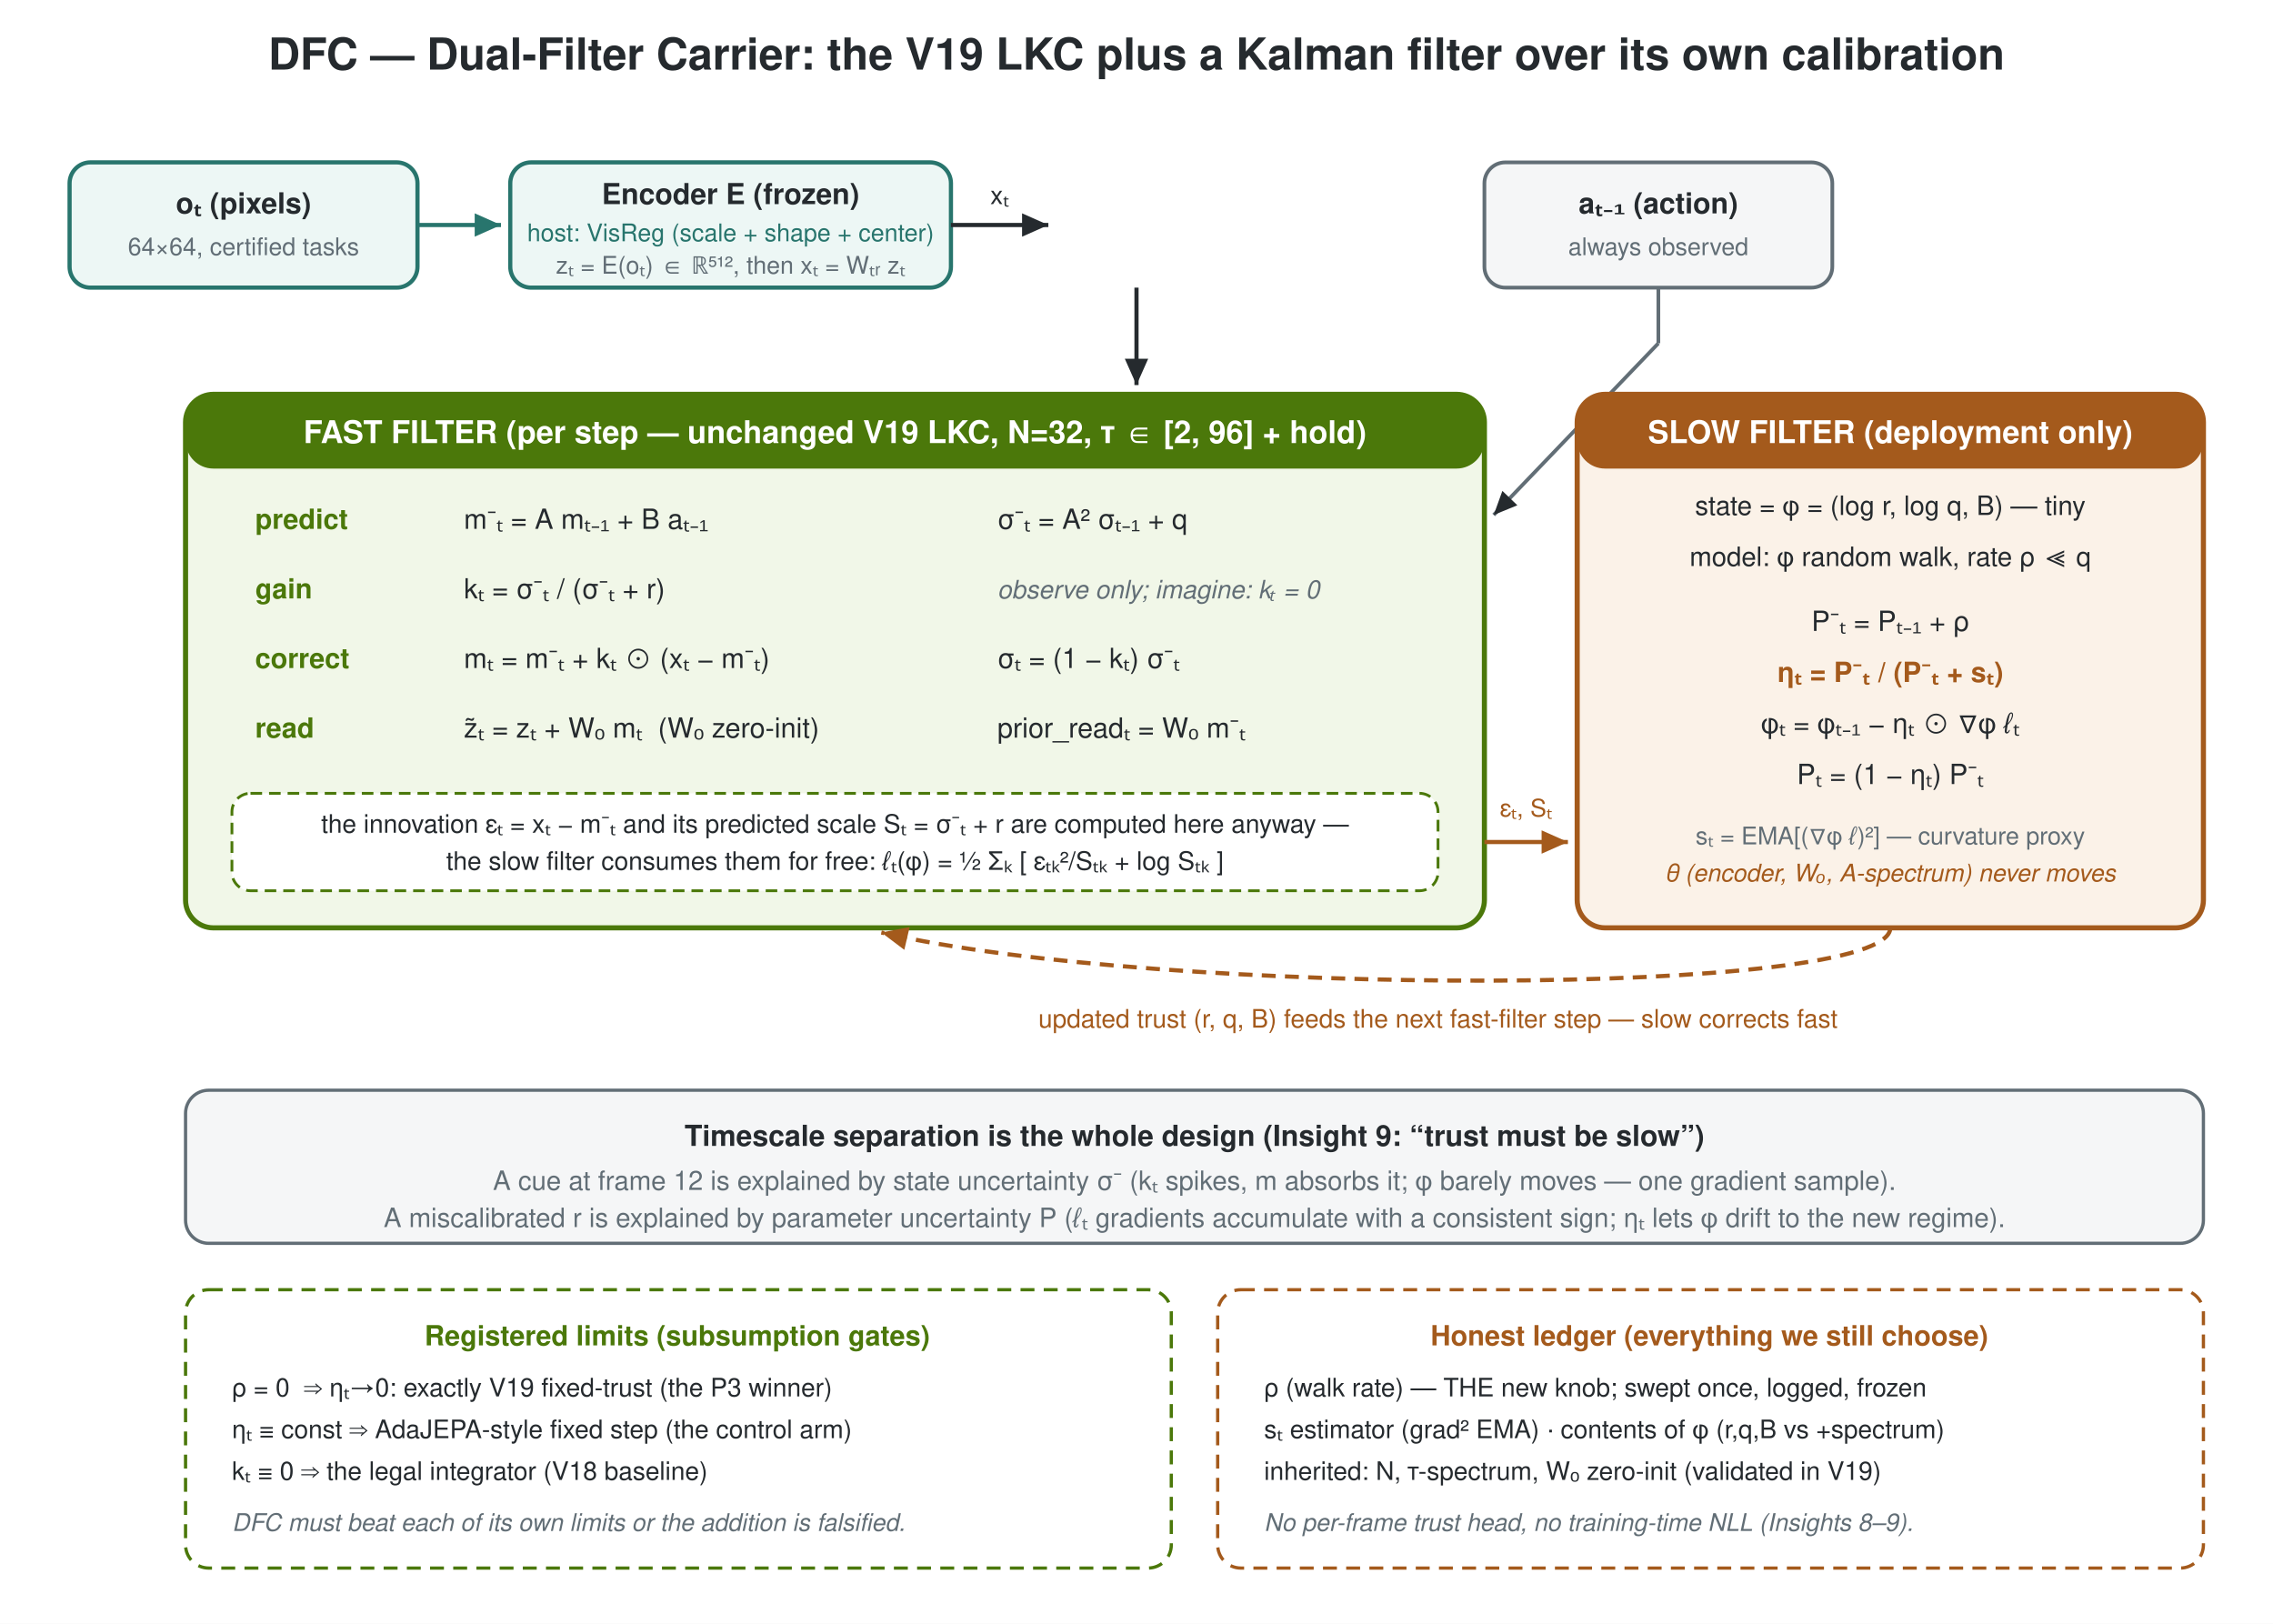
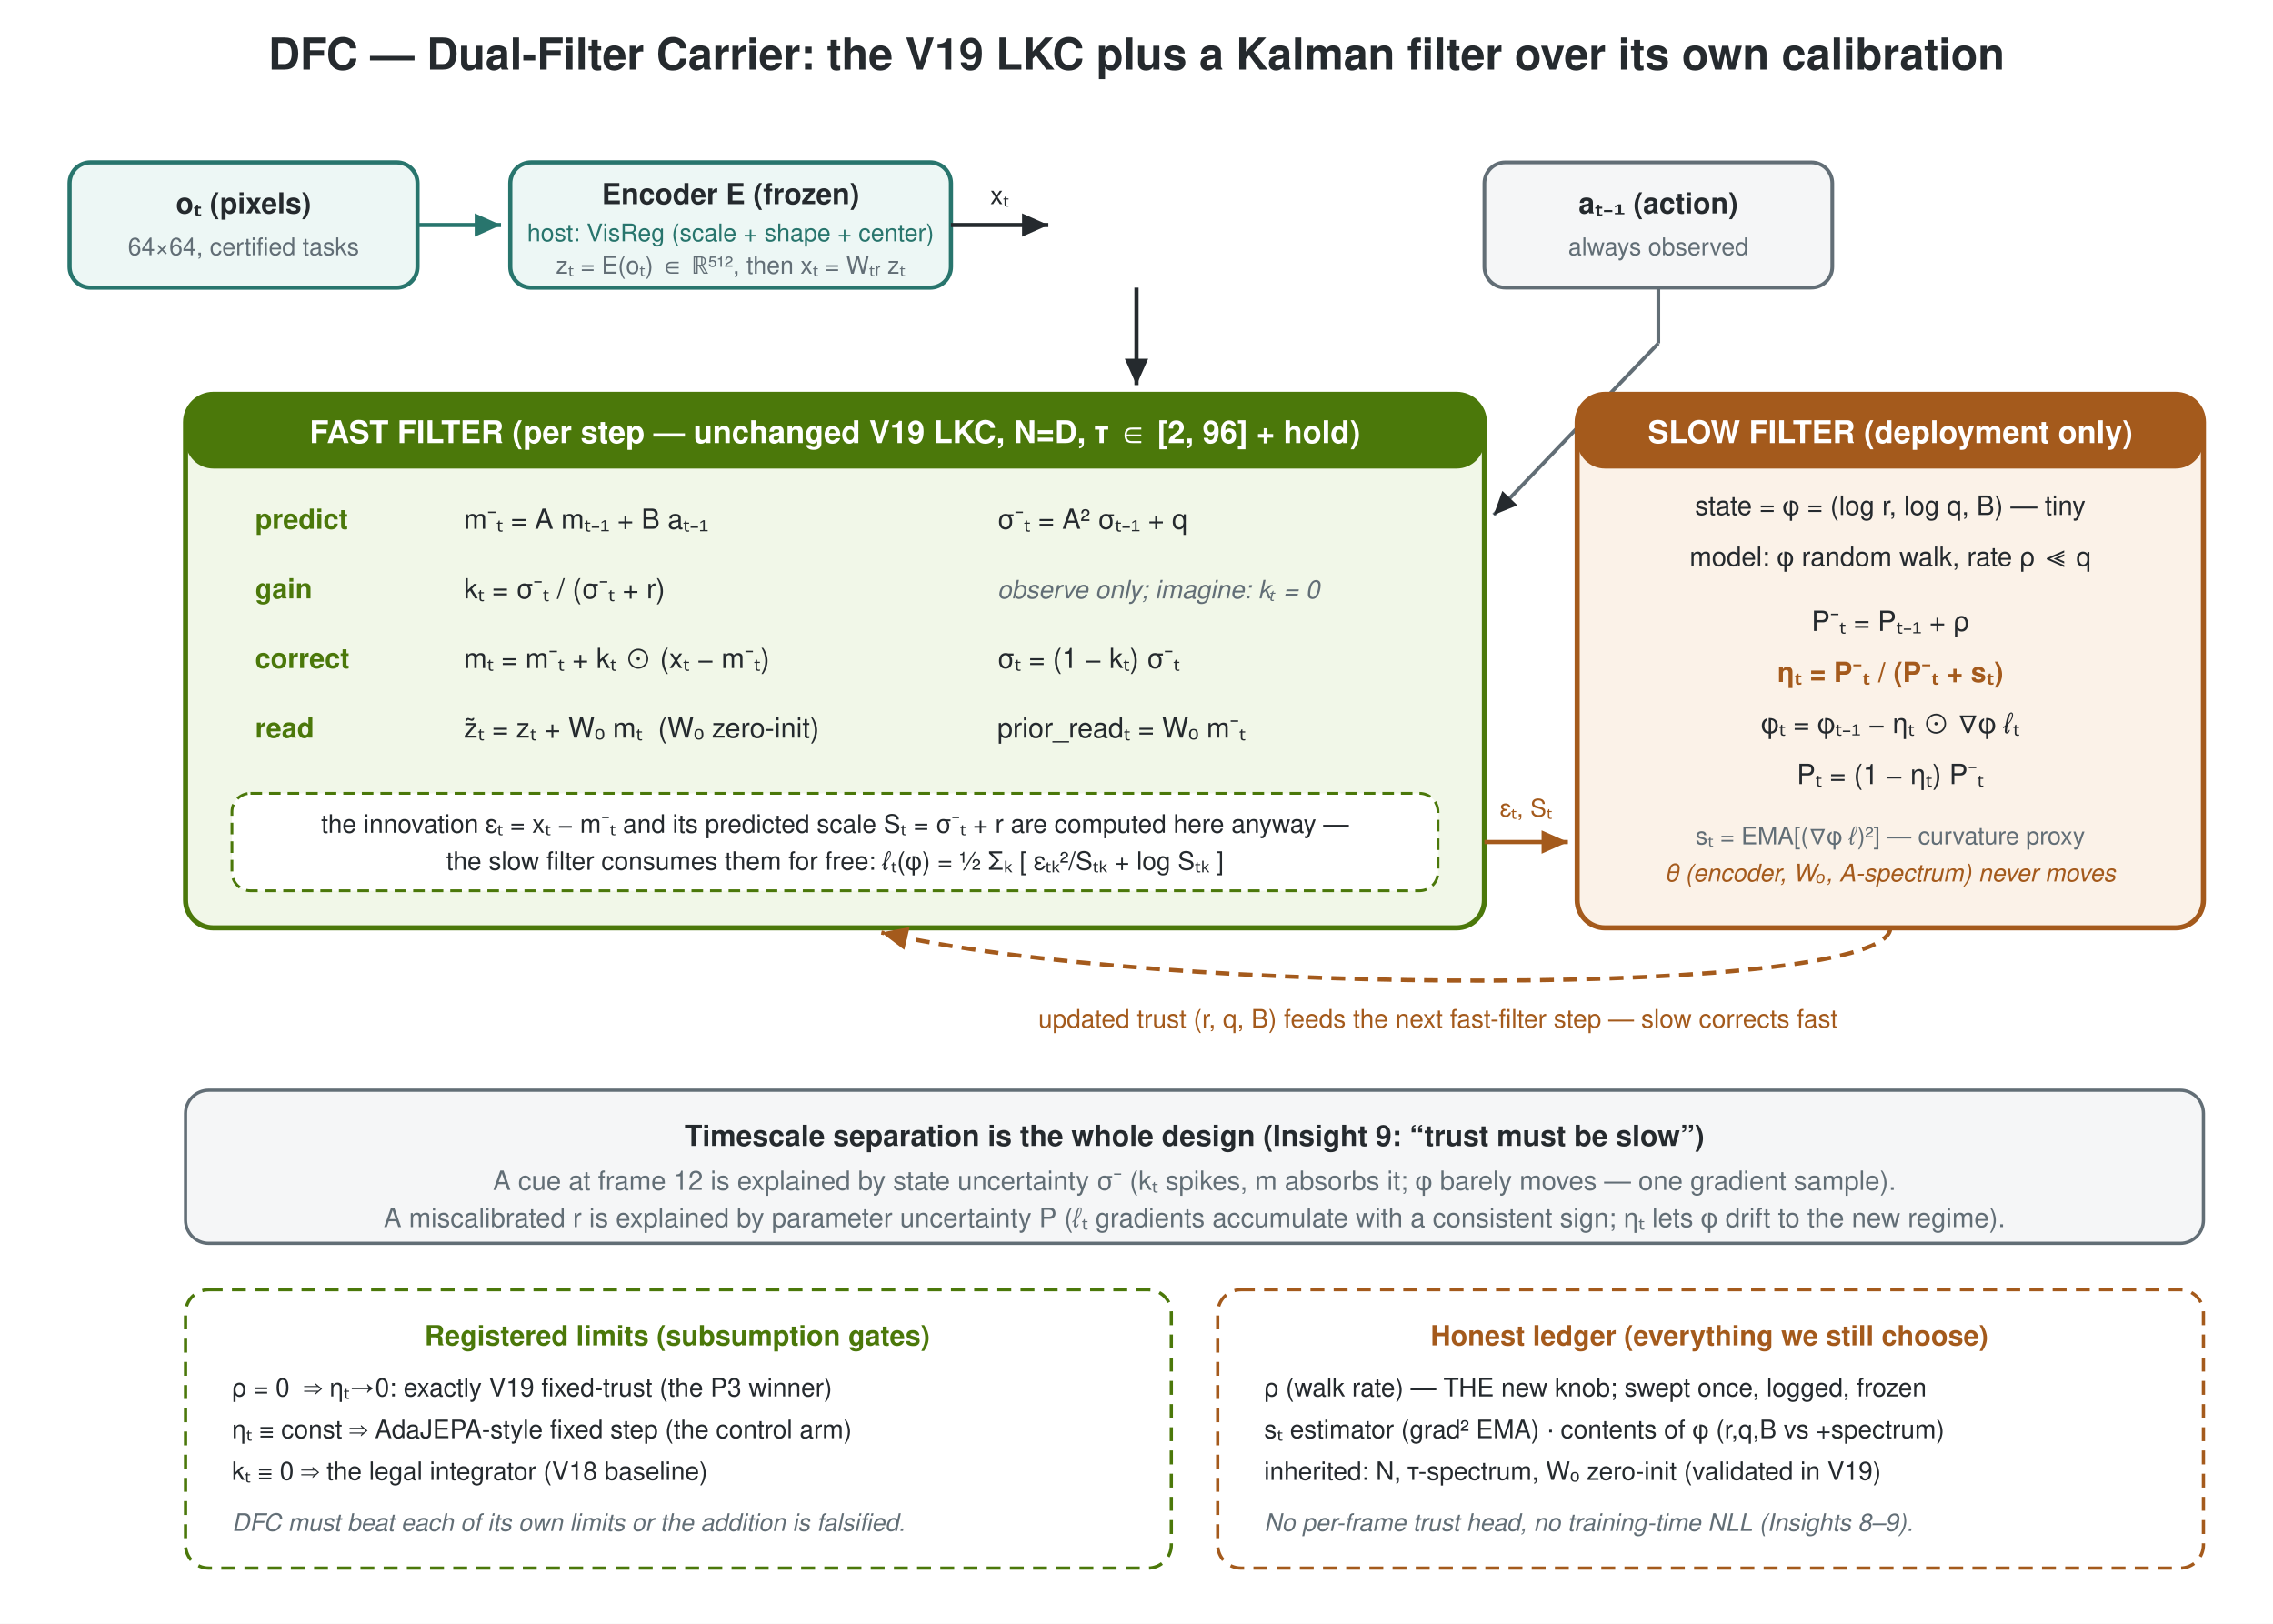
<svg xmlns="http://www.w3.org/2000/svg" width="980" height="700" viewBox="0 0 980 700" font-family="Helvetica, Arial, sans-serif">
  <defs>
    <marker id="da" viewBox="0 0 10 10" refX="9" refY="5" markerWidth="7" markerHeight="7" orient="auto-start-reverse">
      <path d="M 0 1 L 9 5 L 0 9 z" fill="#252A2E" />
    </marker>
    <marker id="dg" viewBox="0 0 10 10" refX="9" refY="5" markerWidth="7" markerHeight="7" orient="auto-start-reverse">
      <path d="M 0 1 L 9 5 L 0 9 z" fill="#4B780A" />
    </marker>
    <marker id="db" viewBox="0 0 10 10" refX="9" refY="5" markerWidth="7" markerHeight="7" orient="auto-start-reverse">
      <path d="M 0 1 L 9 5 L 0 9 z" fill="#A45A1C" />
    </marker>
    <marker id="dt" viewBox="0 0 10 10" refX="9" refY="5" markerWidth="7" markerHeight="7" orient="auto-start-reverse">
      <path d="M 0 1 L 9 5 L 0 9 z" fill="#28756D" />
    </marker>
  </defs>
  <rect x="0" y="0" width="980" height="700" fill="#FFFFFF" />
  <text x="490" y="30" text-anchor="middle" font-size="19" font-weight="bold" fill="#252A2E">DFC — Dual-Filter Carrier: the V19 LKC plus a Kalman filter over its own calibration</text>
  <rect x="30" y="70" width="150" height="54" rx="9" fill="#EDF7F5" stroke="#28756D" stroke-width="1.8" />
  <text x="105" y="92" text-anchor="middle" font-size="12.5" font-weight="bold" fill="#252A2E">oₜ (pixels)</text>
  <text x="105" y="110" text-anchor="middle" font-size="10.5" fill="#626E76">64×64, certified tasks</text>
  <rect x="220" y="70" width="190" height="54" rx="9" fill="#EDF7F5" stroke="#28756D" stroke-width="1.8" />
  <text x="315" y="88" text-anchor="middle" font-size="12.5" font-weight="bold" fill="#252A2E">Encoder E (frozen)</text>
  <text x="315" y="104" text-anchor="middle" font-size="10.5" fill="#28756D">host: VisReg (scale + shape + center)</text>
  <text x="315" y="118" text-anchor="middle" font-size="10.5" fill="#626E76">zₜ = E(oₜ) ∈ ℝ⁵¹², then xₜ = Wₜᵣ zₜ</text>
  <line x1="180" y1="97" x2="216" y2="97" stroke="#28756D" stroke-width="1.8" marker-end="url(#dt)" />
  <line x1="410" y1="97" x2="452" y2="97" stroke="#252A2E" stroke-width="1.8" marker-end="url(#da)" />
  <text x="431" y="88" text-anchor="middle" font-size="11" fill="#252A2E">xₜ</text>
  <rect x="640" y="70" width="150" height="54" rx="9" fill="#F5F6F7" stroke="#626E76" stroke-width="1.6" />
  <text x="715" y="92" text-anchor="middle" font-size="12.5" font-weight="bold" fill="#252A2E">aₜ₋₁ (action)</text>
  <text x="715" y="110" text-anchor="middle" font-size="10.5" fill="#626E76">always observed</text>
  <rect x="80" y="170" width="560" height="230" rx="12" fill="#F1F7E8" stroke="#4B780A" stroke-width="2.2" />
  <rect x="80" y="170" width="560" height="32" rx="12" fill="#4B780A" />
-   <text x="360" y="191" text-anchor="middle" font-size="13.5" font-weight="bold" fill="#FFFFFF">FAST FILTER (per step — unchanged V19 LKC, N=32, τ ∈ [2, 96] + hold)</text>
+   <text x="360" y="191" text-anchor="middle" font-size="13.5" font-weight="bold" fill="#FFFFFF">FAST FILTER (per step — unchanged V19 LKC, N=D, τ ∈ [2, 96] + hold)</text>
  <text x="110" y="228" font-size="12" font-weight="bold" fill="#4B780A">predict</text>
  <text x="200" y="228" font-size="12" fill="#252A2E">m⁻ₜ = A mₜ₋₁ + B aₜ₋₁</text>
  <text x="430" y="228" font-size="12" fill="#252A2E">σ⁻ₜ = A² σₜ₋₁ + q</text>
  <text x="110" y="258" font-size="12" font-weight="bold" fill="#4B780A">gain</text>
  <text x="200" y="258" font-size="12" fill="#252A2E">kₜ = σ⁻ₜ / (σ⁻ₜ + r)</text>
  <text x="430" y="258" font-size="11" font-style="italic" fill="#626E76">observe only; imagine: kₜ = 0</text>
  <text x="110" y="288" font-size="12" font-weight="bold" fill="#4B780A">correct</text>
  <text x="200" y="288" font-size="12" fill="#252A2E">mₜ = m⁻ₜ + kₜ ⊙ (xₜ − m⁻ₜ)</text>
  <text x="430" y="288" font-size="12" fill="#252A2E">σₜ = (1 − kₜ) σ⁻ₜ</text>
  <text x="110" y="318" font-size="12" font-weight="bold" fill="#4B780A">read</text>
  <text x="200" y="318" font-size="12" fill="#252A2E">z̃ₜ = zₜ + Wₒ mₜ  (Wₒ zero-init)</text>
  <text x="430" y="318" font-size="12" fill="#252A2E">prior_readₜ = Wₒ m⁻ₜ</text>
  <rect x="100" y="342" width="520" height="42" rx="8" fill="#FFFFFF" stroke="#4B780A" stroke-width="1.2" stroke-dasharray="5 3" />
  <text x="360" y="359" text-anchor="middle" font-size="11" fill="#252A2E">the innovation εₜ = xₜ − m⁻ₜ and its predicted scale Sₜ = σ⁻ₜ + r are computed here anyway —</text>
  <text x="360" y="375" text-anchor="middle" font-size="11" fill="#252A2E">the slow filter consumes them for free: ℓₜ(φ) = ½ Σₖ [ εₜₖ²/Sₜₖ + log Sₜₖ ]</text>
  <line x1="490" y1="124" x2="490" y2="166" stroke="#252A2E" stroke-width="1.8" marker-end="url(#da)" />
  <line x1="715" y1="124" x2="715" y2="148 " stroke="#626E76" stroke-width="1.6" />
  <line x1="715" y1="148" x2="644" y2="222" stroke="#626E76" stroke-width="1.6" marker-end="url(#da)" />
  <rect x="680" y="170" width="270" height="230" rx="12" fill="#FBF2E8" stroke="#A45A1C" stroke-width="2.2" />
  <rect x="680" y="170" width="270" height="32" rx="12" fill="#A45A1C" />
  <text x="815" y="191" text-anchor="middle" font-size="13.5" font-weight="bold" fill="#FFFFFF">SLOW FILTER (deployment only)</text>
  <text x="815" y="222" text-anchor="middle" font-size="11.5" fill="#252A2E">state = φ = (log r, log q, B) — tiny</text>
  <text x="815" y="244" text-anchor="middle" font-size="11.5" fill="#252A2E">model: φ random walk, rate ρ ≪ q</text>
  <text x="815" y="272" text-anchor="middle" font-size="12" fill="#252A2E">P⁻ₜ = Pₜ₋₁ + ρ</text>
  <text x="815" y="294" text-anchor="middle" font-size="12" font-weight="bold" fill="#A45A1C">ηₜ = P⁻ₜ / (P⁻ₜ + sₜ)</text>
  <text x="815" y="316" text-anchor="middle" font-size="12" fill="#252A2E">φₜ = φₜ₋₁ − ηₜ ⊙ ∇φ ℓₜ</text>
  <text x="815" y="338" text-anchor="middle" font-size="12" fill="#252A2E">Pₜ = (1 − ηₜ) P⁻ₜ</text>
  <text x="815" y="364" text-anchor="middle" font-size="10.5" fill="#626E76">sₜ = EMA[(∇φ ℓ)²] — curvature proxy</text>
  <text x="815" y="380" text-anchor="middle" font-size="10.5" font-style="italic" fill="#A45A1C">θ (encoder, Wₒ, A-spectrum) never moves</text>
  <line x1="640" y1="363" x2="676" y2="363" stroke="#A45A1C" stroke-width="1.8" marker-end="url(#db)" />
  <text x="658" y="352" text-anchor="middle" font-size="10.5" fill="#A45A1C">εₜ, Sₜ</text>
  <path d="M 815 400 C 815 430, 500 430, 380 402" fill="none" stroke="#A45A1C" stroke-width="1.8" stroke-dasharray="6 4" marker-end="url(#db)" />
  <text x="620" y="443" text-anchor="middle" font-size="11" fill="#A45A1C">updated trust (r, q, B) feeds the next fast-filter step — slow corrects fast</text>
  <rect x="80" y="470" width="870" height="66" rx="10" fill="#F5F6F7" stroke="#626E76" stroke-width="1.4" />
  <text x="515" y="494" text-anchor="middle" font-size="12.5" font-weight="bold" fill="#252A2E">Timescale separation is the whole design (Insight 9: “trust must be slow”)</text>
  <text x="515" y="513" text-anchor="middle" font-size="11.5" fill="#626E76">A cue at frame 12 is explained by state uncertainty σ⁻ (kₜ spikes, m absorbs it; φ barely moves — one gradient sample).</text>
  <text x="515" y="529" text-anchor="middle" font-size="11.5" fill="#626E76">A miscalibrated r is explained by parameter uncertainty P (ℓₜ gradients accumulate with a consistent sign; ηₜ lets φ drift to the new regime).</text>
  <rect x="80" y="556" width="425" height="120" rx="10" fill="#FFFFFF" stroke="#4B780A" stroke-width="1.4" stroke-dasharray="6 4" />
  <text x="292" y="580" text-anchor="middle" font-size="12" font-weight="bold" fill="#4B780A">Registered limits (subsumption gates)</text>
  <text x="100" y="602" font-size="11" fill="#252A2E">ρ = 0  ⇒ ηₜ→0: exactly V19 fixed-trust (the P3 winner)</text>
  <text x="100" y="620" font-size="11" fill="#252A2E">ηₜ ≡ const ⇒ AdaJEPA-style fixed step (the control arm)</text>
  <text x="100" y="638" font-size="11" fill="#252A2E">kₜ ≡ 0 ⇒ the legal integrator (V18 baseline)</text>
  <text x="100" y="660" font-size="10.5" font-style="italic" fill="#626E76">DFC must beat each of its own limits or the addition is falsified.</text>
  <rect x="525" y="556" width="425" height="120" rx="10" fill="#FFFFFF" stroke="#A45A1C" stroke-width="1.4" stroke-dasharray="6 4" />
  <text x="737" y="580" text-anchor="middle" font-size="12" font-weight="bold" fill="#A45A1C">Honest ledger (everything we still choose)</text>
  <text x="545" y="602" font-size="11" fill="#252A2E">ρ (walk rate) — THE new knob; swept once, logged, frozen</text>
  <text x="545" y="620" font-size="11" fill="#252A2E">sₜ estimator (grad² EMA) · contents of φ (r,q,B vs +spectrum)</text>
  <text x="545" y="638" font-size="11" fill="#252A2E">inherited: N, τ-spectrum, Wₒ zero-init (validated in V19)</text>
  <text x="545" y="660" font-size="10.5" font-style="italic" fill="#626E76">No per-frame trust head, no training-time NLL (Insights 8–9).</text>
</svg>
